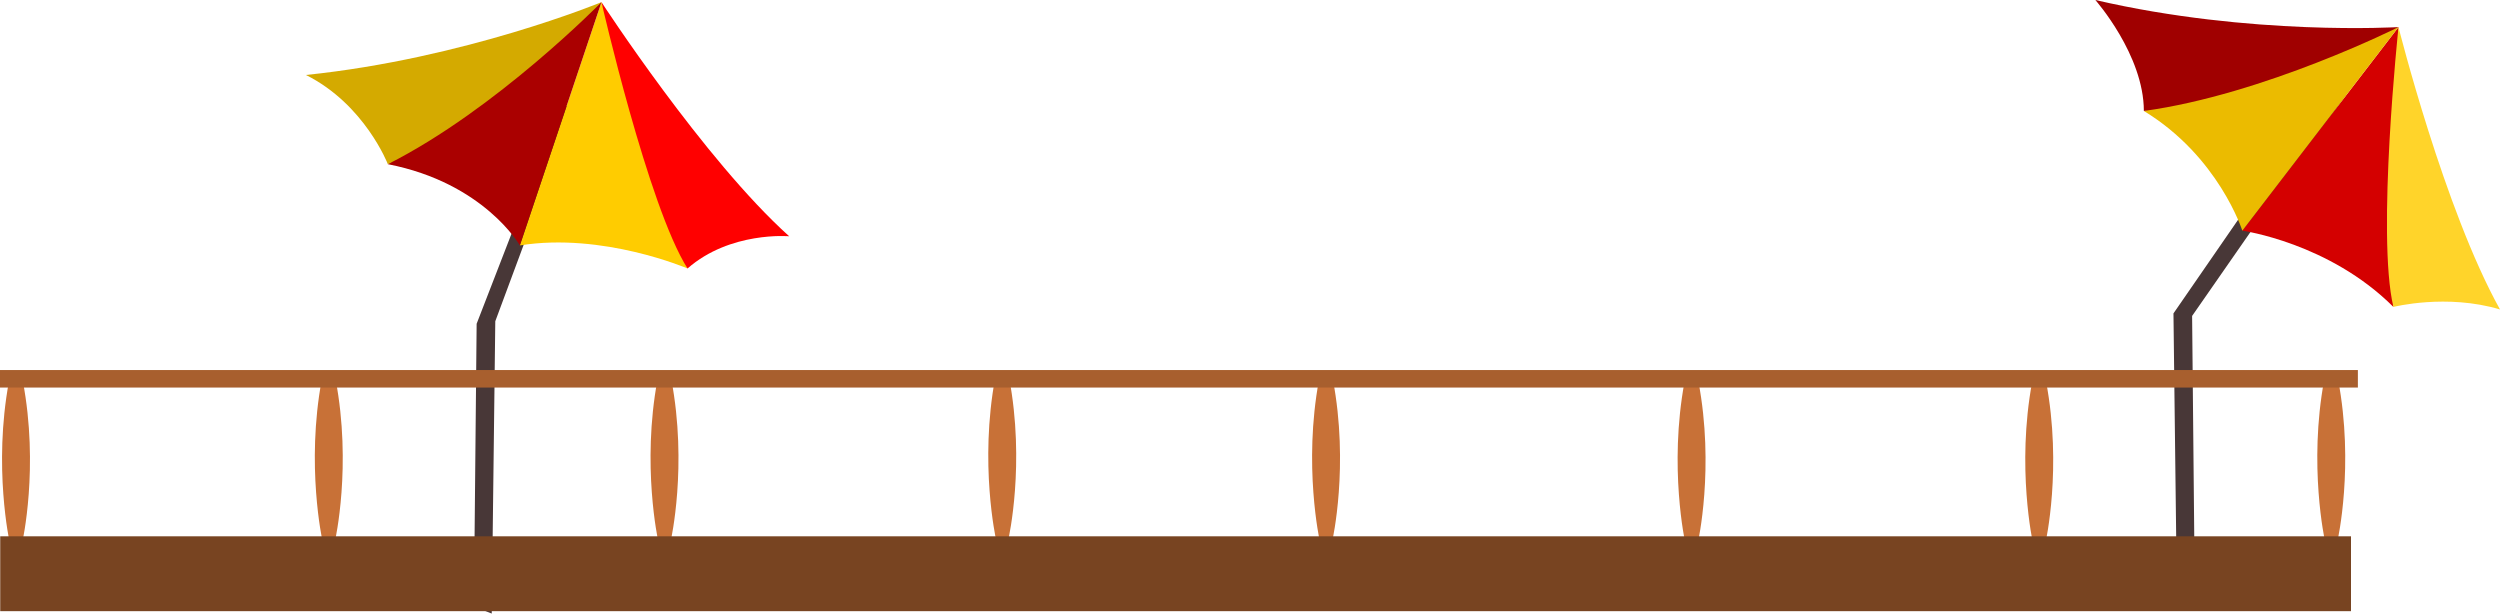
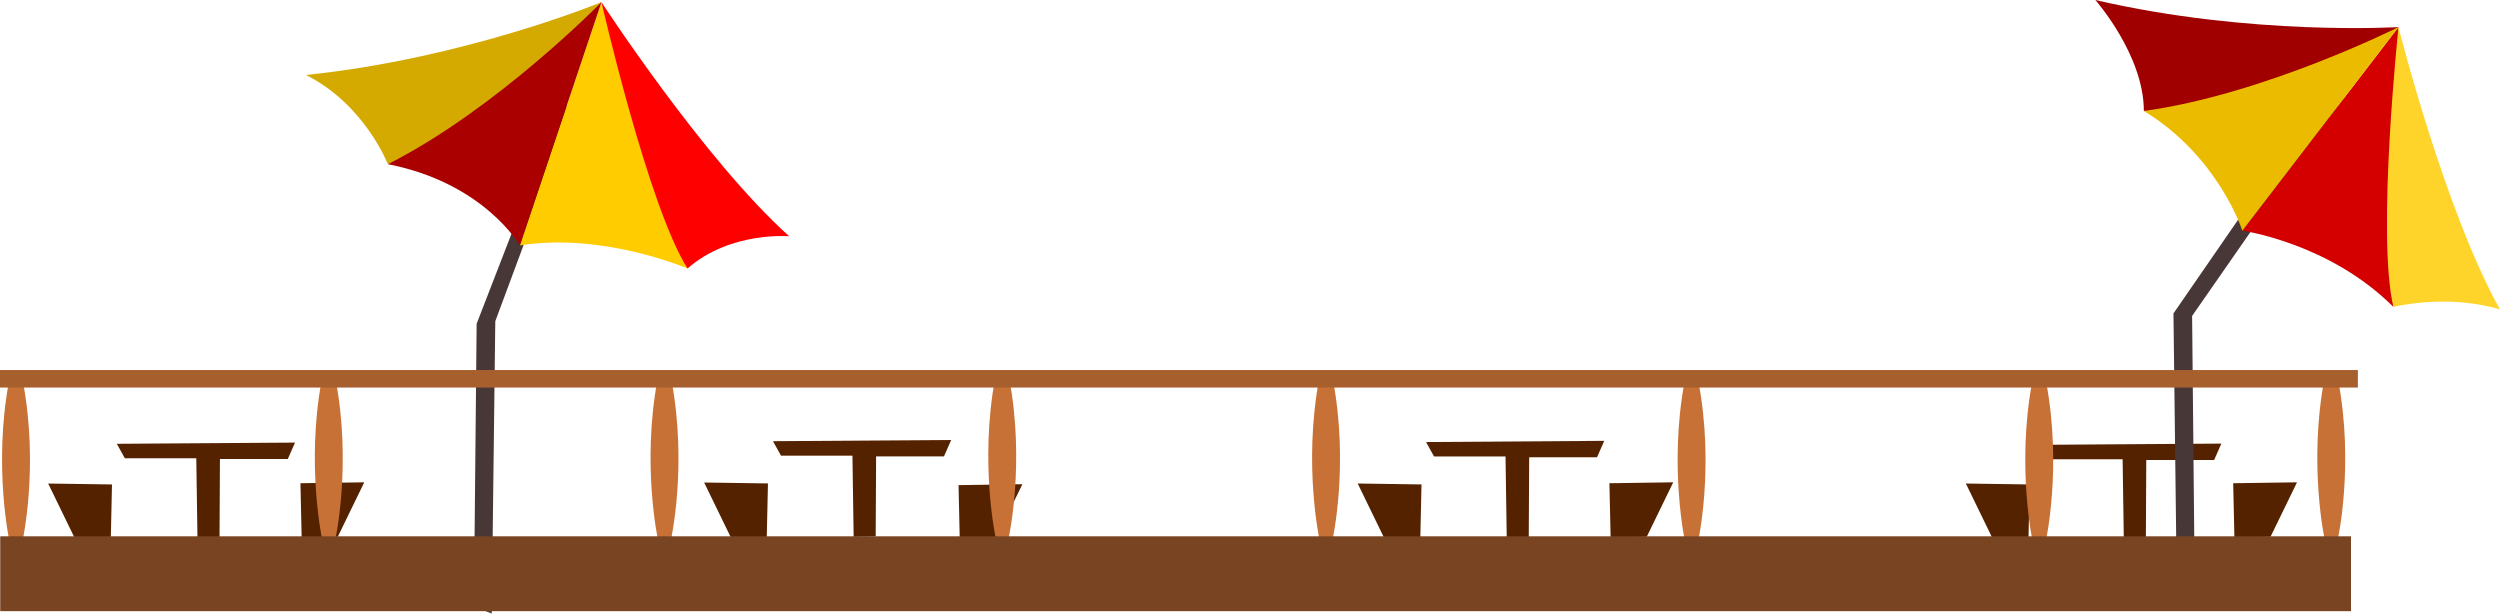
<svg xmlns="http://www.w3.org/2000/svg" width="1e3mm" height="245.43mm" version="1.1" viewBox="0 0 1e3 245.43">
+   <path d="m849.53 216.17-0.482-32.472h-28.584l-3.207-5.78 71.289-0.482-2.895 6.573h-27.139l-0.17 32.02z" fill="#520" />
+   <path d="m602.69 215.07-0.482-32.472h-28.584l-3.207-5.78 71.289-0.482-2.895 6.573h-27.139l-0.17 32.02z" fill="#520" />
+   <path d="m341.46 214.73-0.482-32.472h-28.584l-3.207-5.78 71.289-0.482-2.895 6.573h-27.139l-0.17 32.02z" fill="#520" />
+   <path d="m78.996 215.77-0.482-32.472h-28.584l-3.207-5.78 71.289-0.482-2.895 6.573h-27.139l-0.17 32.02z" fill="#520" />
+   <path d="m306.7 215.16 0.482-21.788-25.529-0.369 10.597 21.788z" fill="#520" />
+   <path d="m383.9 215.84-0.482-21.788 25.529-0.369-10.597 21.788z" fill="#520" />
+   <path d="m644.25 215.08-0.482-21.788 25.529-0.369-10.597 21.788z" fill="#520" />
+   <path d="m811.39 215.57 0.482-21.788-25.529-0.369 10.597 21.788z" fill="#520" />
+   <path d="m893.76 215.08-0.482-21.788 25.529-0.369-10.597 21.788z" fill="#520" />
+   <path d="m120.66 215.08-0.482-21.788 25.529-0.369-10.597 21.788z" fill="#520" />
+   <path d="m568.12 215.56 0.482-21.788-25.529-0.369 10.597 21.788z" fill="#520" />
+   <path d="m44.315 215.57 0.482-21.788-25.529-0.369 10.597 21.788z" fill="#520" />
  <g transform="translate(407.21 98.444)">
    <g fill="#c87137">
      <path d="m-403.64 54.194c-6.357 34.169 0.286 64.272 0.286 64.272l5.078-0.105s6.754-29.799 0.199-64.366z" />
      <path d="m-278.53 53.545c-6.357 34.169 0.286 64.272 0.286 64.272l5.078-0.105s6.754-29.799 0.199-64.365z" />
      <path d="m-144.24 53.545c-6.357 34.169 0.286 64.272 0.286 64.272l5.078-0.105s6.754-29.799 0.199-64.365z" />
      <path d="m-9.149 52.75c-6.357 34.169 0.286 64.272 0.286 64.272l5.078-0.105s6.754-29.799 0.199-64.366z" />
      <path d="m120.38 53.545c-6.357 34.169 0.286 64.272 0.286 64.272l5.078-0.105s6.754-29.799 0.199-64.365z" />
      <path d="m266.59 54.34c-6.357 34.169 0.286 64.272 0.286 64.272l5.078-0.105s6.754-29.799 0.199-64.365z" />
      <path d="m405.65 54.34c-6.357 34.169 0.286 64.272 0.286 64.272l5.078-0.105s6.754-29.799 0.199-64.365z" />
      <path d="m522.46 53.545c-6.357 34.169 0.286 64.272 0.286 64.272l5.078-0.105s6.754-29.799 0.199-64.365z" />
    </g>
    <path d="m470.73 141-1.095-113.07 68.115-97.974-5.704-4.278-69.872 101.24 1.426 116.93z" fill="#483737" />
    <path d="m-217.65 144.13 1.095-113.07 33.702-87.015 5.704-0.002-31.945 86.009-1.426 116.93z" fill="#483737" />
    <rect x="-407.12" y="116.08" width="940.31" height="29.944" fill="#784421" style="paint-order:normal" />
    <rect x="-407.21" y="49.571" width="943.15" height="7.007" fill="#a85f2e" style="paint-order:normal" />
    <path d="m489.71-6.173s34.779 4.841 60.437 30.499l2.038-111.93z" fill="#d40000" />
    <path d="m450.33-54.054c29.934 18.174 39.387 47.881 39.387 47.881l62.475-81.435z" fill="#ebbb00" />
    <path d="m430.92-98.444c62.161 14.439 121.27 10.835 121.27 10.835s-53.661 26.95-101.86 33.554c0-22.451-19.408-44.39-19.408-44.39z" fill="#a00000" />
    <path d="m550.15 24.326s21.261-5.396 42.643 1.018c-22.309-40.03-40.605-112.95-40.605-112.95s-8.856 83.339-2.038 111.93z" fill="#ffd42a" />
    <path d="m-199.27-0.275c33.141-5.345 67.066 9.223 67.066 9.223l-34.418-106.53z" fill="#fc0" />
    <path d="m-252.07-32.772c38.487 7.484 52.8 32.498 52.8 32.498l32.648-97.309z" fill="#a00" />
    <path d="m-284.84-68.455c63.481-6.527 118.22-29.128 118.22-29.128s-42.003 42.913-85.448 64.811c0 0-9.25-23.923-32.77-35.683z" fill="#d4aa00" />
    <path d="m-132.2 8.947c17.105-14.967 40.663-12.883 40.663-12.883-34.098-30.617-75.08-93.648-75.08-93.648s18.684 81.699 34.418 106.53z" fill="#f00" />
  </g>
</svg>
